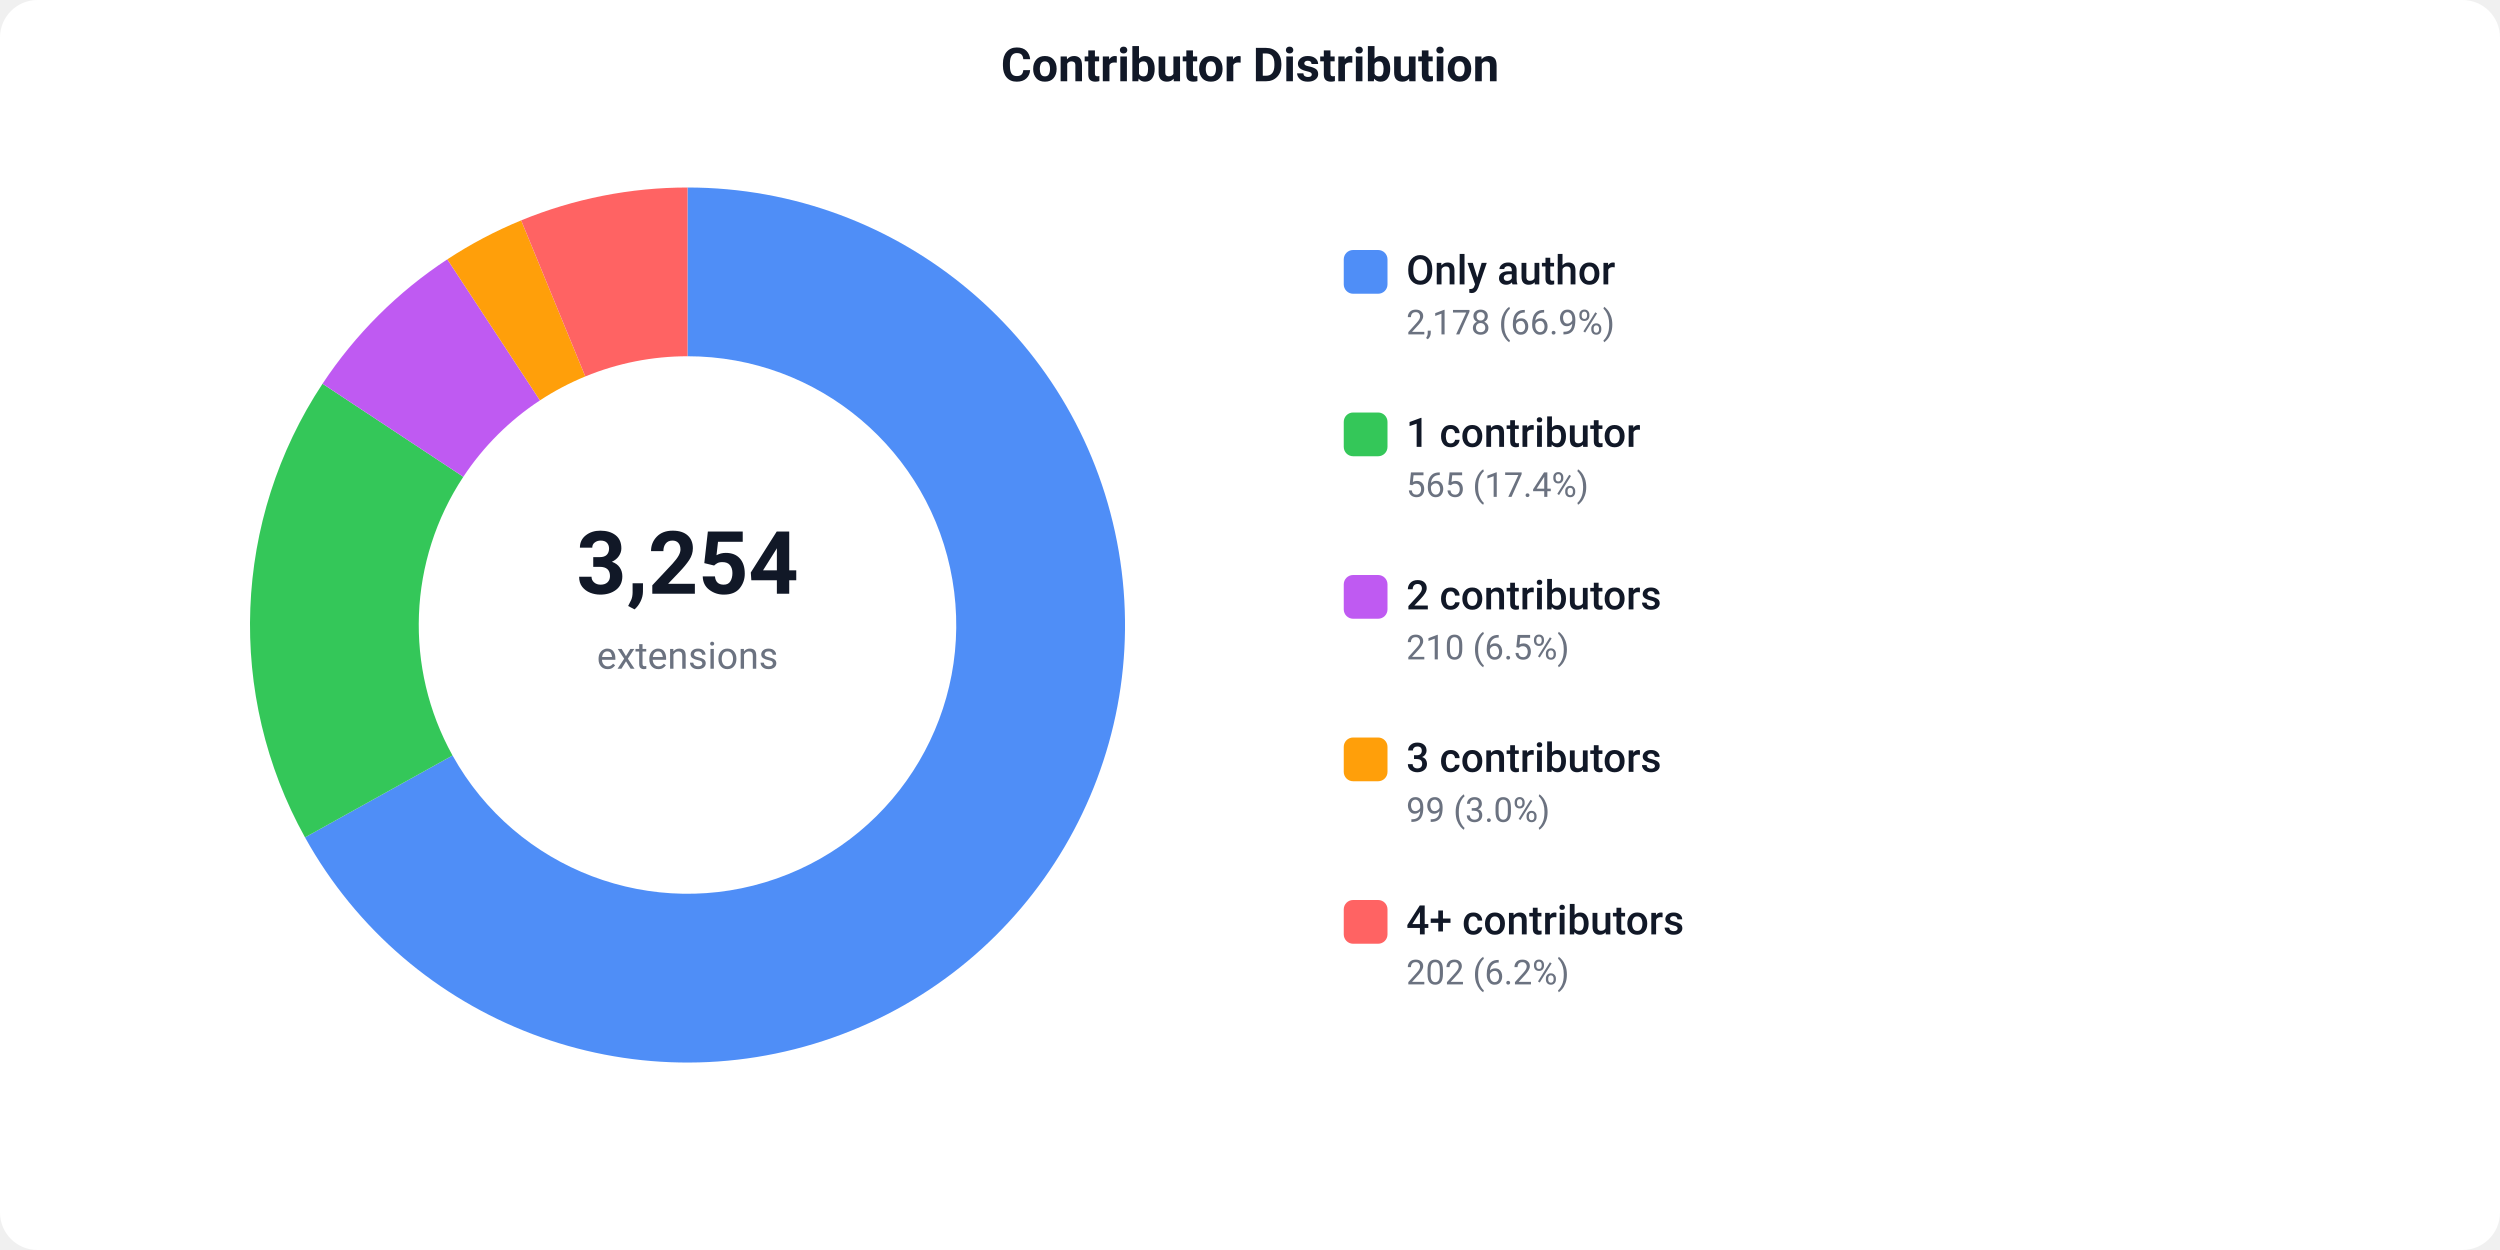
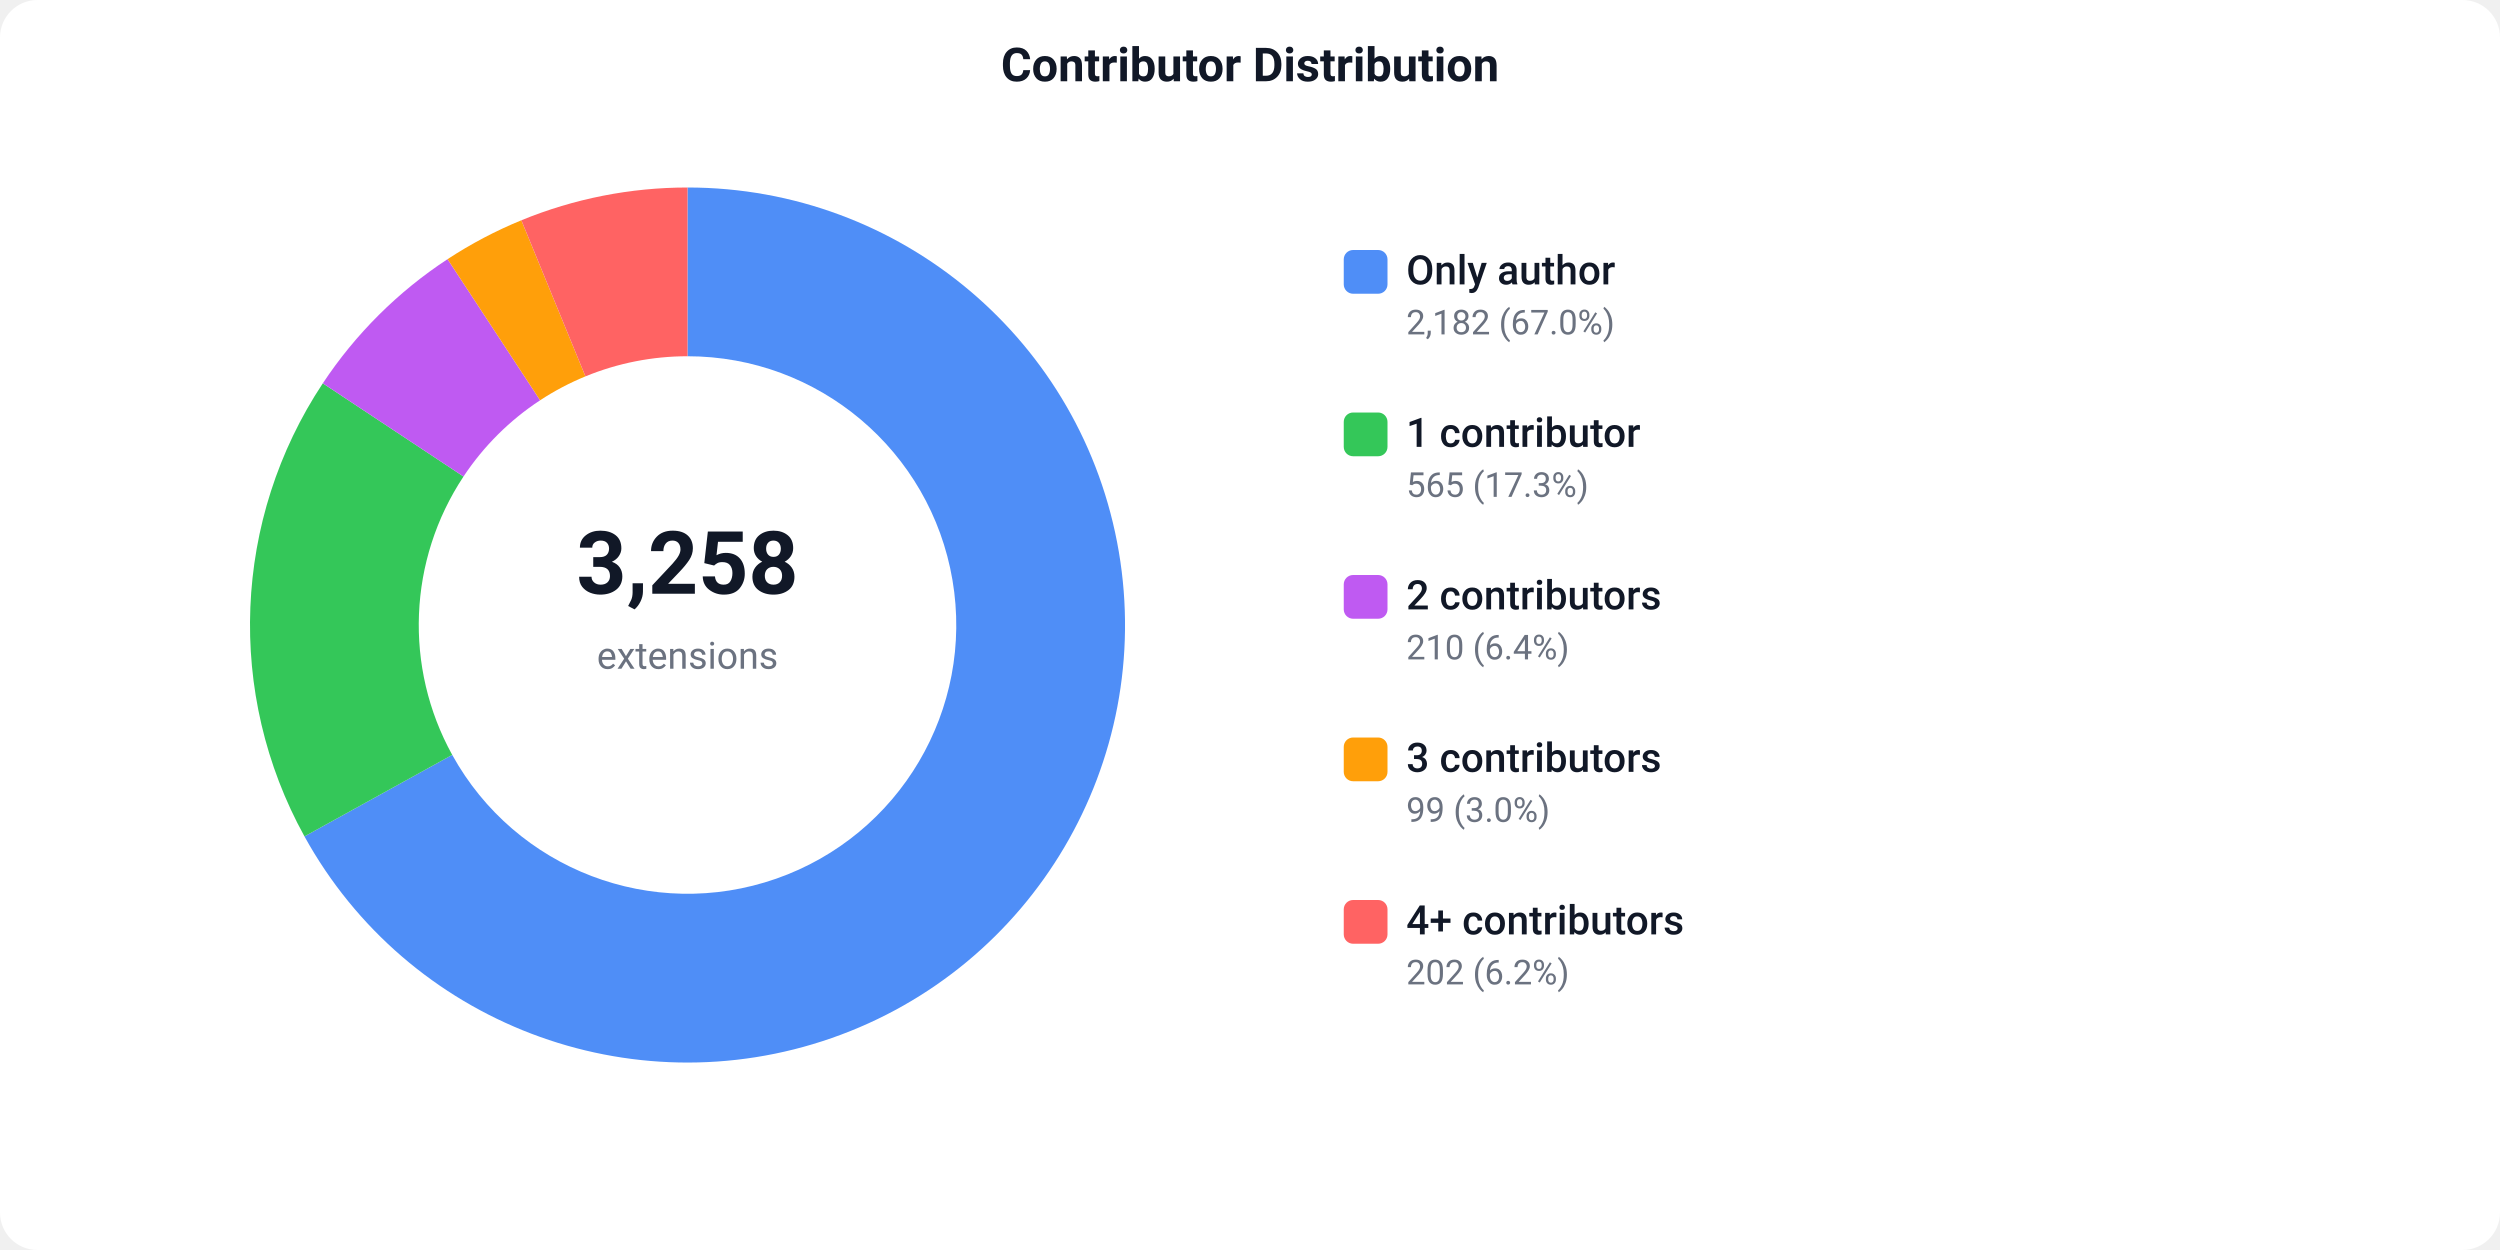
<svg xmlns="http://www.w3.org/2000/svg" width="800" height="400" viewBox="0 0 800 400">
  <defs>
    <style>text { font-family: -apple-system, BlinkMacSystemFont, 'Segoe UI', Roboto, sans-serif; }</style>
  </defs>
  <rect width="800" height="400" fill="#ffffff" rx="12" />
  <text x="400" y="26" text-anchor="middle" font-size="15" font-weight="600" fill="#111827">Contributor Distribution</text>
-   <path d="M 220.00 60.00 A 140 140 0 1 1 97.60 267.96 L 144.81 241.75 A 86 86 0 1 0 220.00 114.00 Z" fill="#4F8EF7" />
-   <path d="M 97.60 267.96 A 140 140 0 0 1 103.21 122.80 L 148.26 152.58 A 86 86 0 0 0 144.81 241.75 Z" fill="#34C759" />
-   <path d="M 103.21 122.80 A 140 140 0 0 1 143.14 82.99 L 172.78 128.12 A 86 86 0 0 0 148.26 152.58 Z" fill="#BF5AF2" />
-   <path d="M 143.14 82.99 A 140 140 0 0 1 166.77 70.52 L 187.30 120.46 A 86 86 0 0 0 172.78 128.12 Z" fill="#FF9F0A" />
-   <path d="M 166.77 70.52 A 140 140 0 0 1 220.00 60.00 L 220.00 114.00 A 86 86 0 0 0 187.30 120.46 Z" fill="#FF6363" />
-   <text x="220" y="190" text-anchor="middle" font-size="28" font-weight="700" fill="#111827">3,254</text>
+   <path d="M 220.00 60.00 A 140 140 0 1 1 97.43 267.65 L 144.71 241.56 A 86 86 0 1 0 220.00 114.00 Z" fill="#4F8EF7" />
+   <path d="M 97.43 267.65 A 140 140 0 0 1 103.30 122.66 L 148.32 152.49 A 86 86 0 0 0 144.71 241.56 Z" fill="#34C759" />
+   <path d="M 103.30 122.66 A 140 140 0 0 1 143.22 82.93 L 172.83 128.09 A 86 86 0 0 0 148.32 152.49 Z" fill="#BF5AF2" />
+   <path d="M 143.22 82.93 A 140 140 0 0 1 166.83 70.49 L 187.34 120.44 A 86 86 0 0 0 172.83 128.09 Z" fill="#FF9F0A" />
+   <path d="M 166.83 70.49 A 140 140 0 0 1 220.00 60.00 L 220.00 114.00 A 86 86 0 0 0 187.34 120.44 Z" fill="#FF6363" />
+   <text x="220" y="190" text-anchor="middle" font-size="28" font-weight="700" fill="#111827">3,258</text>
  <text x="220" y="214" text-anchor="middle" font-size="12" fill="#6b7280">extensions</text>
  <rect x="430" y="80" width="14" height="14" fill="#4F8EF7" rx="3" />
  <text x="450" y="91" font-size="13" font-weight="500" fill="#111827">Only author</text>
-   <text x="450" y="107" font-size="11" fill="#6b7280">2,178 (66.9%)</text>
+   <text x="450" y="107" font-size="11" fill="#6b7280">2,182 (67.0%)</text>
  <rect x="430" y="132" width="14" height="14" fill="#34C759" rx="3" />
  <text x="450" y="143" font-size="13" font-weight="500" fill="#111827">1 contributor</text>
-   <text x="450" y="159" font-size="11" fill="#6b7280">565 (17.4%)</text>
+   <text x="450" y="159" font-size="11" fill="#6b7280">565 (17.3%)</text>
  <rect x="430" y="184" width="14" height="14" fill="#BF5AF2" rx="3" />
  <text x="450" y="195" font-size="13" font-weight="500" fill="#111827">2 contributors</text>
-   <text x="450" y="211" font-size="11" fill="#6b7280">210 (6.5%)</text>
+   <text x="450" y="211" font-size="11" fill="#6b7280">210 (6.4%)</text>
  <rect x="430" y="236" width="14" height="14" fill="#FF9F0A" rx="3" />
  <text x="450" y="247" font-size="13" font-weight="500" fill="#111827">3 contributors</text>
  <text x="450" y="263" font-size="11" fill="#6b7280">99 (3.0%)</text>
  <rect x="430" y="288" width="14" height="14" fill="#FF6363" rx="3" />
  <text x="450" y="299" font-size="13" font-weight="500" fill="#111827">4+ contributors</text>
  <text x="450" y="315" font-size="11" fill="#6b7280">202 (6.2%)</text>
</svg>
